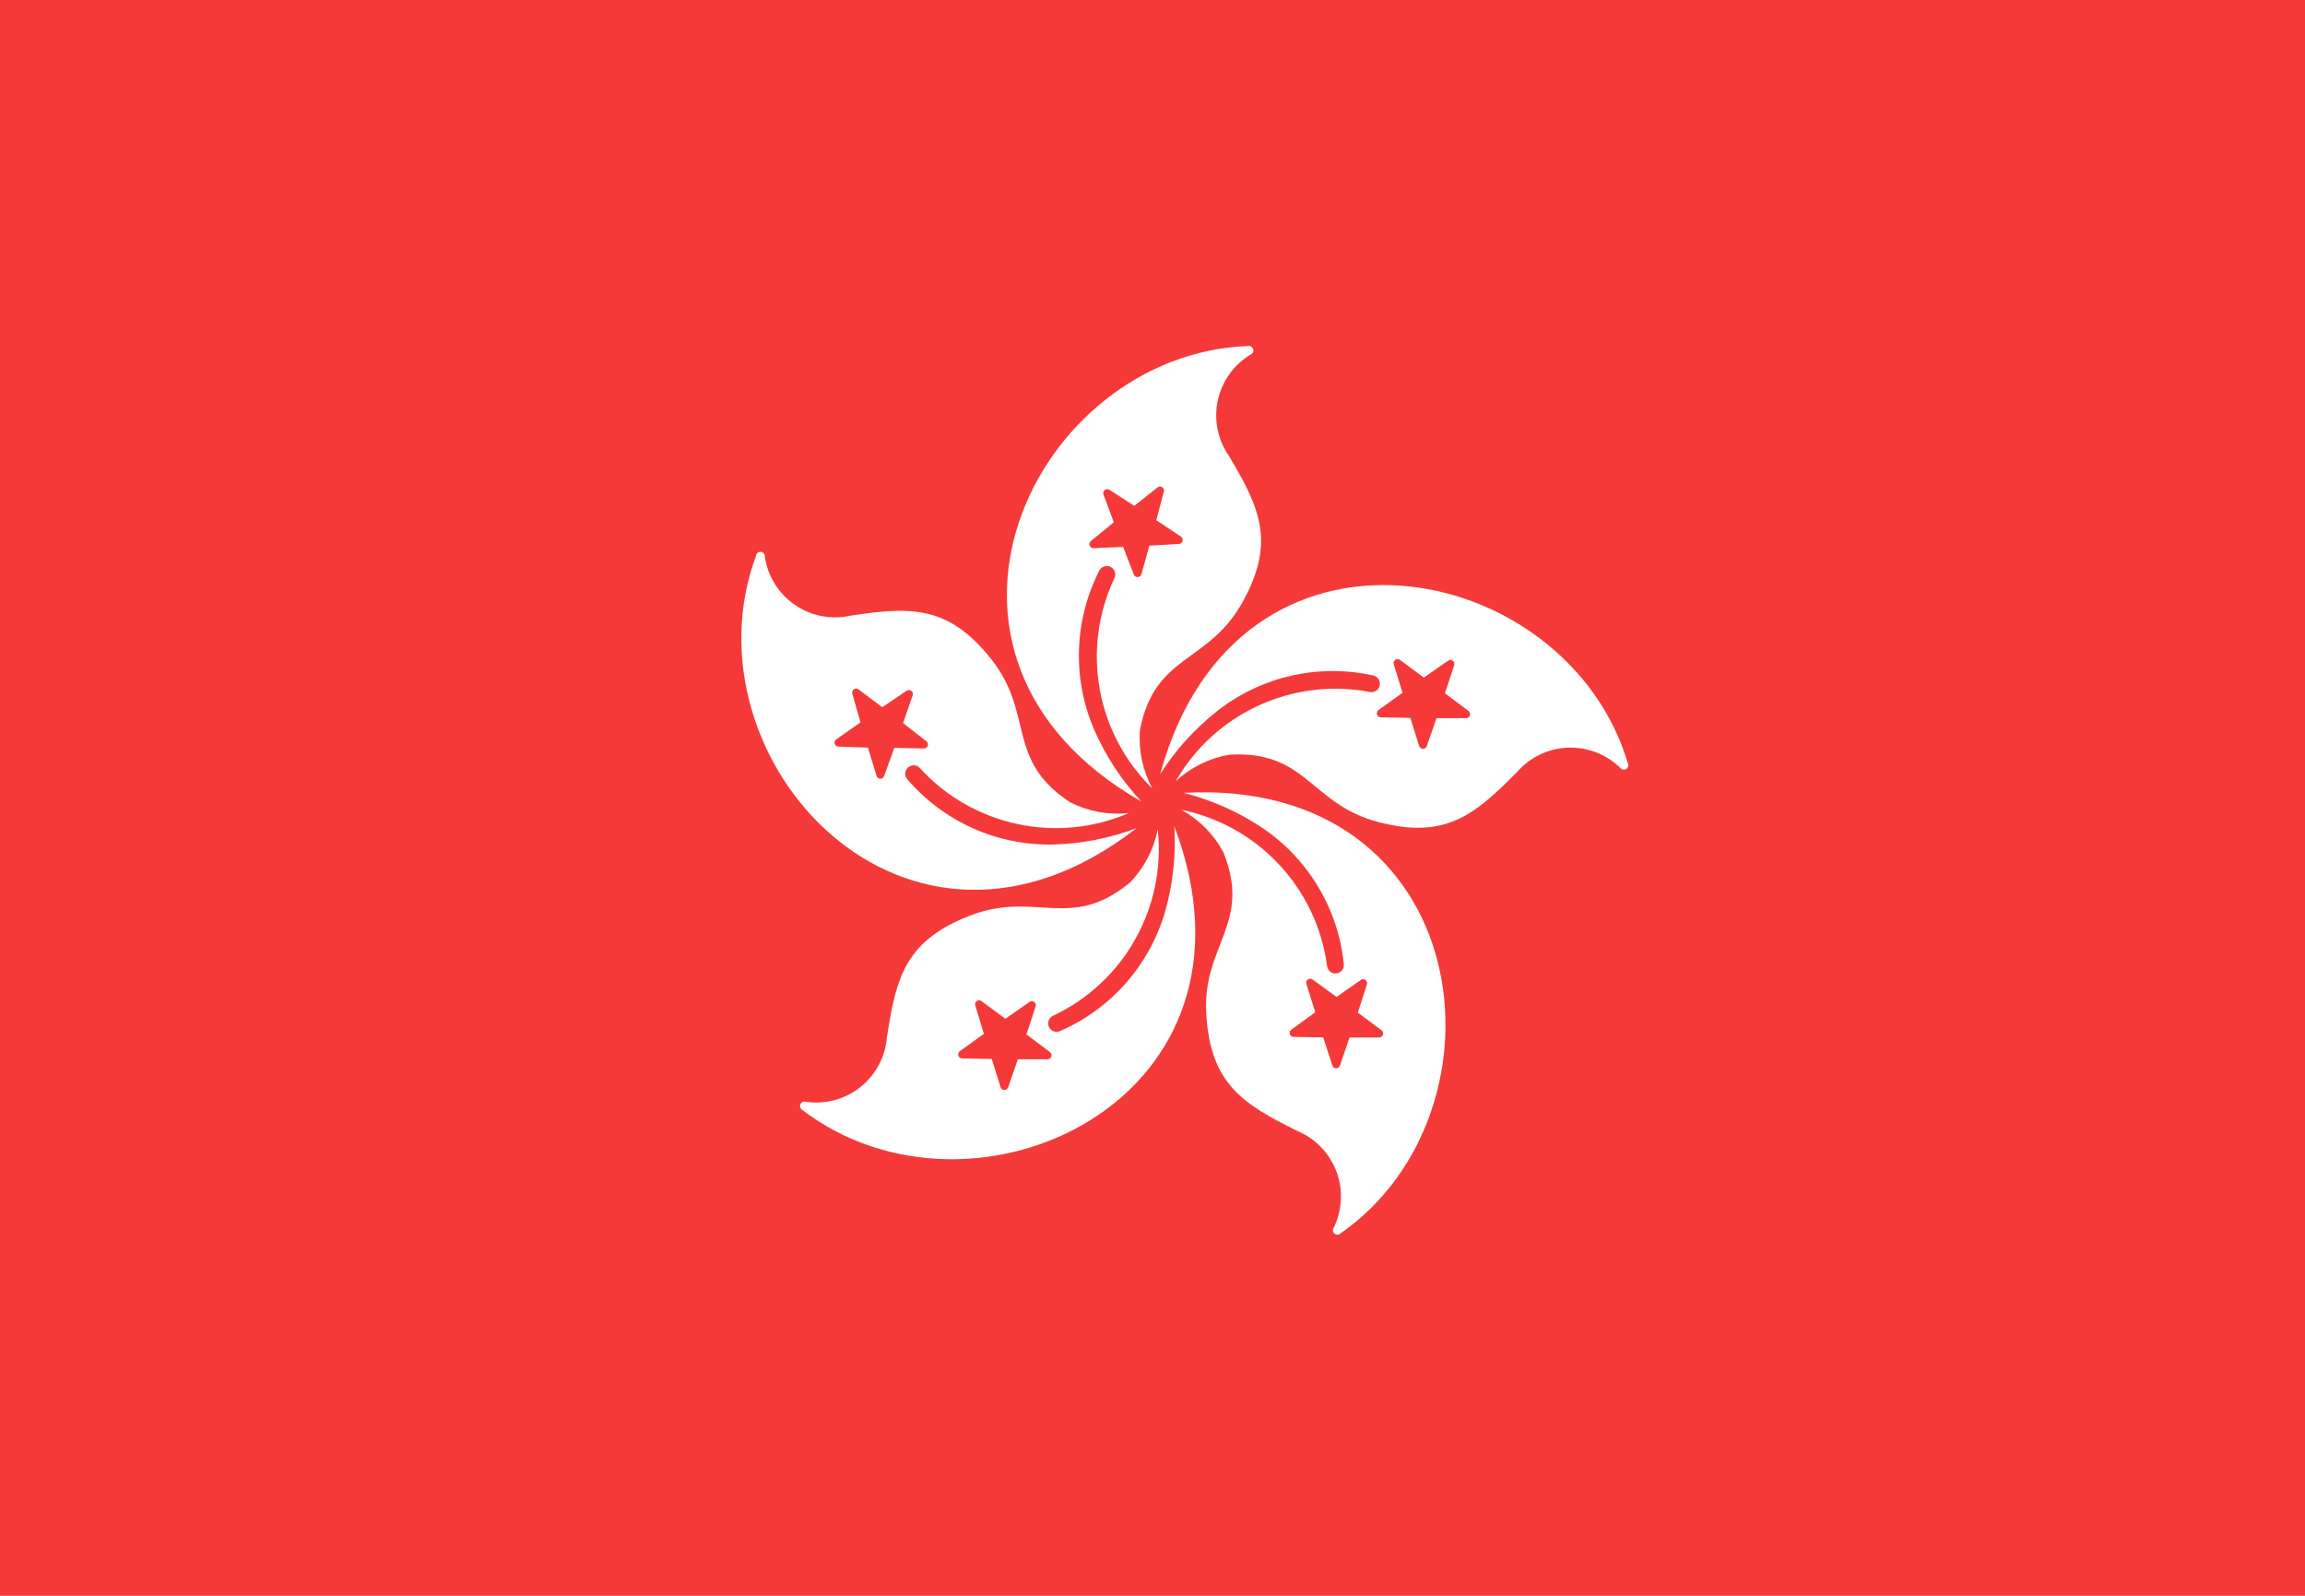
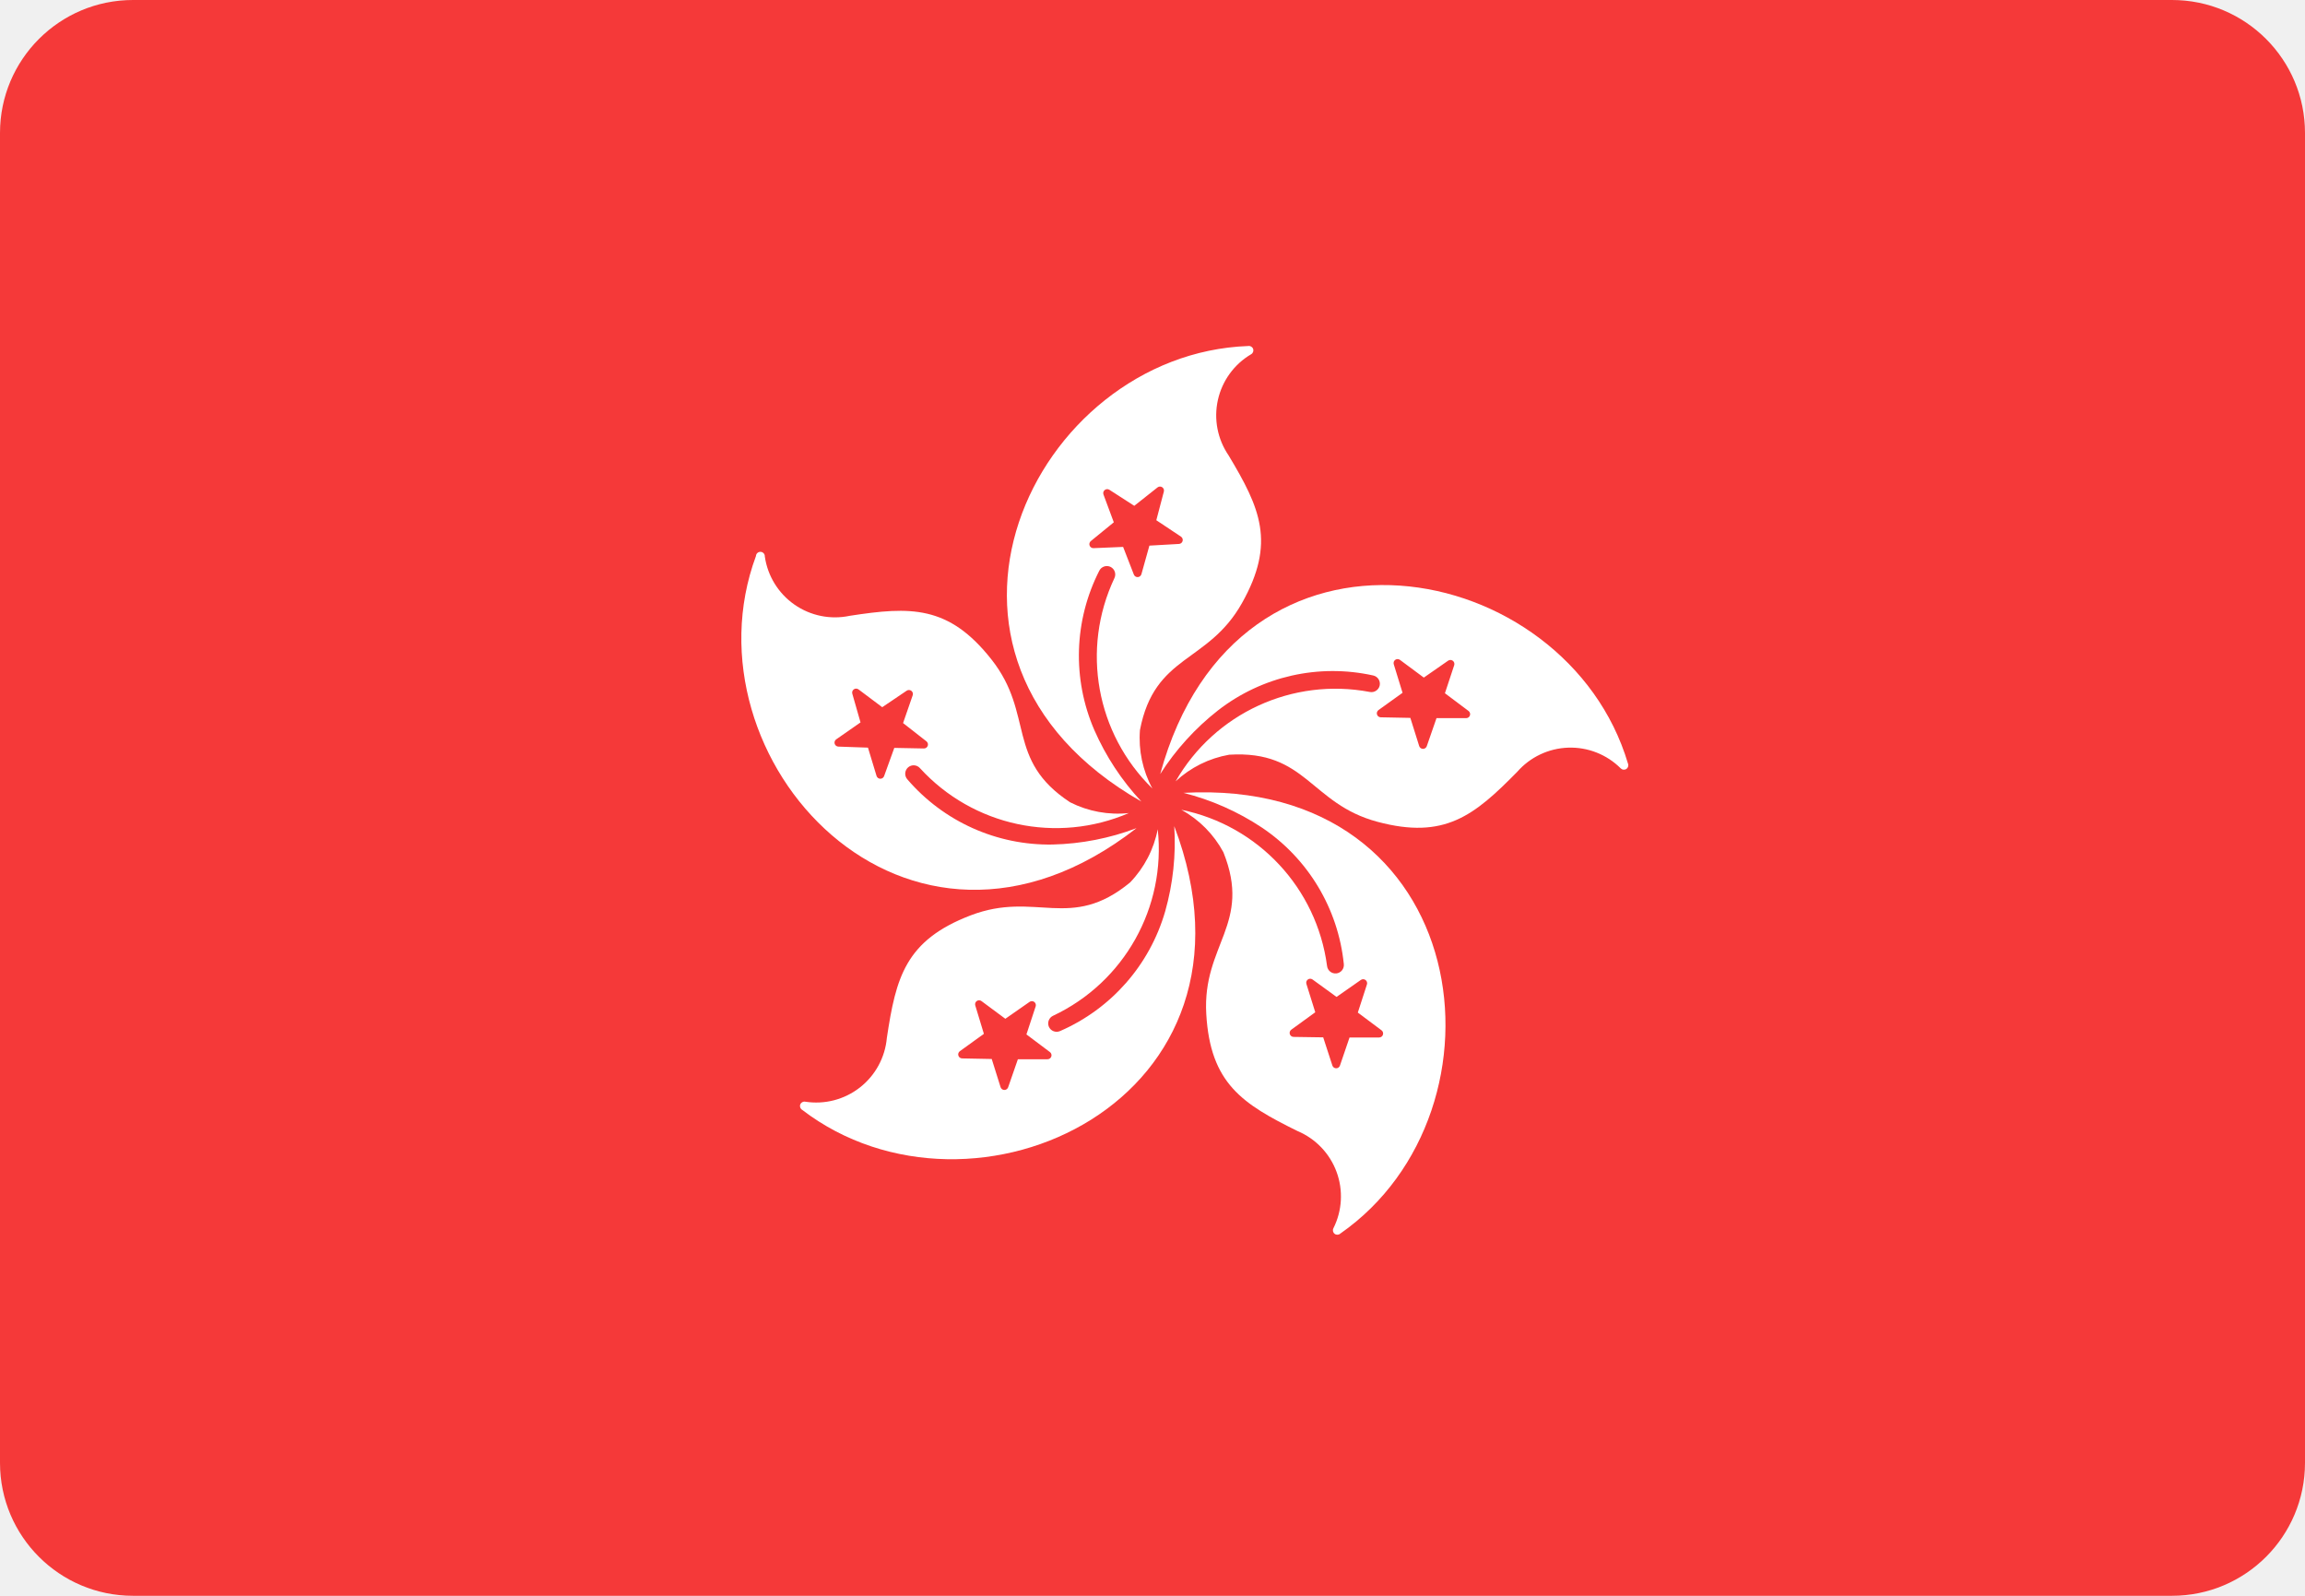
<svg xmlns="http://www.w3.org/2000/svg" width="52" height="36" viewBox="0 0 52 36">
-   <g id="Group_575" data-name="Group 575" transform="translate(-439 -130)">
-     <g id="Group_574" data-name="Group 574" transform="translate(439 130)">
-       <g id="Group_124" data-name="Group 124">
-         <rect id="Rectangle_137" data-name="Rectangle 137" width="52" height="36" fill="#f53939" />
+   <g id="组_575" data-name="组 575" transform="translate(-439 -130)">
+     <g id="组_574" data-name="组 574" transform="translate(439 130)">
+       <g id="组_124" data-name="组 124">
+         <rect id="矩形_137" data-name="矩形 137" width="52" height="36" rx="3" fill="#f53939" />
      </g>
    </g>
-     <g id="Group_125" data-name="Group 125" transform="translate(455.73 137.807)">
-       <g id="Group_124-2" data-name="Group 124" transform="translate(0 0)">
+     <g id="组_125" data-name="组 125" transform="translate(455.73 137.807)">
+       <g id="组_124-2" data-name="组 124" transform="translate(0 0)">
        <g id="hong-kong_1_" data-name="hong-kong (1)" transform="translate(0 0)">
-           <g id="Group_123" data-name="Group 123">
-             <path id="Path_51" data-name="Path 51" d="M144.806,199.343a4.22,4.22,0,0,1-3.277-1.471.191.191,0,0,1,.02-.272h0a.191.191,0,0,1,.265.02,4.155,4.155,0,0,0,4.713,1.013,2.378,2.378,0,0,1-1.326-.243c-1.461-.96-.8-1.982-1.77-3.217s-1.832-1.2-3.2-.99a1.6,1.6,0,0,1-1.917-1.338.1.1,0,0,0-.2-.01c-1.686,4.554,3.383,10.189,8.586,6.138A5.721,5.721,0,0,1,144.806,199.343Zm-3.8-1.546a.09.09,0,0,1-.171,0l-.194-.64-.668-.023a.09.09,0,0,1-.048-.164l.548-.382-.184-.643a.09.09,0,0,1,.141-.1l.533.4.554-.374a.09.09,0,0,1,.135.1l-.219.632.527.412a.09.09,0,0,1-.057.161l-.668-.013Z" transform="translate(-137.79 -188.098)" fill="#fff" />
-             <path id="Path_52" data-name="Path 52" d="M250.757,204.125a4.22,4.22,0,0,1,3.5-.788.191.191,0,0,1,.147.229h0a.191.191,0,0,1-.224.143,4.155,4.155,0,0,0-4.379,2.016,2.378,2.378,0,0,1,1.207-.6c1.745-.108,1.828,1.107,3.345,1.513s2.184-.141,3.153-1.126a1.6,1.6,0,0,1,2.336-.079.1.1,0,0,0,.163-.11c-1.382-4.655-8.818-6.125-10.552.238A5.725,5.725,0,0,1,250.757,204.125Zm3.965-1.04a.09.09,0,0,1,.139-.1l.539.4.549-.382a.09.09,0,0,1,.137.1l-.21.635.533.4a.09.09,0,0,1-.055.162l-.668,0-.219.631a.09.09,0,0,1-.171,0l-.2-.637-.668-.013a.09.09,0,0,1-.051-.163l.543-.39Z" transform="translate(-240.009 -195.906)" fill="#fff" />
-             <path id="Path_53" data-name="Path 53" d="M210.508,146.237a4.22,4.22,0,0,1,.113-3.59.191.191,0,0,1,.259-.085h0a.191.191,0,0,1,.082.253,4.155,4.155,0,0,0,.857,4.744,2.379,2.379,0,0,1-.28-1.319c.332-1.716,1.529-1.493,2.3-2.861s.41-2.149-.3-3.334a1.6,1.6,0,0,1,.507-2.282.1.1,0,0,0-.066-.186c-4.853.174-8.136,7.005-2.409,10.276A5.728,5.728,0,0,1,210.508,146.237Zm-.016-4.1a.09.09,0,0,1-.061-.16l.518-.423-.233-.627a.09.09,0,0,1,.133-.107l.562.362.524-.415a.09.09,0,0,1,.143.094l-.17.646.556.37a.09.09,0,0,1-.045.165l-.667.038-.18.644a.09.09,0,0,1-.171.008l-.242-.623Z" transform="translate(-202.552 -137.578)" fill="#fff" />
-             <path id="Path_54" data-name="Path 54" d="M256.817,257.348a4.22,4.22,0,0,1,1.849,3.079.19.19,0,0,1-.172.212h0a.191.191,0,0,1-.206-.168A4.155,4.155,0,0,0,255,256.947a2.378,2.378,0,0,1,.949.957c.65,1.623-.477,2.083-.386,3.651s.819,2.029,2.059,2.64a1.6,1.6,0,0,1,.809,2.193.1.1,0,0,0,.156.12c3.985-2.775,3.045-10.3-3.54-9.943A5.724,5.724,0,0,1,256.817,257.348Zm2.233,3.438a.09.09,0,0,1,.138.1l-.206.636.535.4a.09.09,0,0,1-.054.162h-.668l-.216.633a.09.09,0,0,1-.171,0l-.207-.636-.668-.01a.09.09,0,0,1-.052-.163l.541-.393-.2-.639a.09.09,0,0,1,.139-.1l.541.393Z" transform="translate(-245.08 -246.486)" fill="#fff" />
-             <path id="Path_55" data-name="Path 55" d="M161.711,267.451a4.22,4.22,0,0,1-2.371,2.7.191.191,0,0,1-.254-.1h0a.191.191,0,0,1,.1-.247,4.155,4.155,0,0,0,2.357-4.206,2.378,2.378,0,0,1-.623,1.2c-1.348,1.113-2.129.18-3.6.744s-1.683,1.4-1.888,2.764a1.6,1.6,0,0,1-1.843,1.438.1.1,0,0,0-.067.185c3.856,2.952,10.734-.232,8.394-6.4A5.724,5.724,0,0,1,161.711,267.451Zm-2.6,3.174a.09.09,0,0,1-.055.162l-.668,0-.219.631a.09.09,0,0,1-.171,0l-.2-.637-.668-.013a.09.09,0,0,1-.051-.163l.542-.391-.194-.64a.09.09,0,0,1,.139-.1l.539.4.548-.382a.09.09,0,0,1,.137.1l-.209.635Z" transform="translate(-152.155 -254.698)" fill="#fff" />
+           <g id="组_123" data-name="组 123">
+             <path id="路径_51" data-name="路径 51" d="M144.806,199.343a4.22,4.22,0,0,1-3.277-1.471.191.191,0,0,1,.02-.272h0a.191.191,0,0,1,.265.02,4.155,4.155,0,0,0,4.713,1.013,2.378,2.378,0,0,1-1.326-.243c-1.461-.96-.8-1.982-1.77-3.217s-1.832-1.2-3.2-.99a1.6,1.6,0,0,1-1.917-1.338.1.1,0,0,0-.2-.01c-1.686,4.554,3.383,10.189,8.586,6.138A5.721,5.721,0,0,1,144.806,199.343Zm-3.8-1.546a.09.09,0,0,1-.171,0l-.194-.64-.668-.023a.09.09,0,0,1-.048-.164l.548-.382-.184-.643a.09.09,0,0,1,.141-.1l.533.4.554-.374a.09.09,0,0,1,.135.1l-.219.632.527.412a.09.09,0,0,1-.057.161l-.668-.013Z" transform="translate(-137.79 -188.098)" fill="#fff" />
+             <path id="路径_52" data-name="路径 52" d="M250.757,204.125a4.22,4.22,0,0,1,3.5-.788.191.191,0,0,1,.147.229h0a.191.191,0,0,1-.224.143,4.155,4.155,0,0,0-4.379,2.016,2.378,2.378,0,0,1,1.207-.6c1.745-.108,1.828,1.107,3.345,1.513s2.184-.141,3.153-1.126a1.6,1.6,0,0,1,2.336-.079.1.1,0,0,0,.163-.11c-1.382-4.655-8.818-6.125-10.552.238A5.725,5.725,0,0,1,250.757,204.125Zm3.965-1.04a.09.09,0,0,1,.139-.1l.539.4.549-.382a.09.09,0,0,1,.137.1l-.21.635.533.4a.09.09,0,0,1-.055.162l-.668,0-.219.631a.09.09,0,0,1-.171,0l-.2-.637-.668-.013a.09.09,0,0,1-.051-.163l.543-.39Z" transform="translate(-240.009 -195.906)" fill="#fff" />
+             <path id="路径_53" data-name="路径 53" d="M210.508,146.237a4.22,4.22,0,0,1,.113-3.59.191.191,0,0,1,.259-.085h0a.191.191,0,0,1,.082.253,4.155,4.155,0,0,0,.857,4.744,2.379,2.379,0,0,1-.28-1.319c.332-1.716,1.529-1.493,2.3-2.861s.41-2.149-.3-3.334a1.6,1.6,0,0,1,.507-2.282.1.1,0,0,0-.066-.186c-4.853.174-8.136,7.005-2.409,10.276A5.728,5.728,0,0,1,210.508,146.237Zm-.016-4.1a.09.09,0,0,1-.061-.16l.518-.423-.233-.627a.09.09,0,0,1,.133-.107l.562.362.524-.415a.09.09,0,0,1,.143.094l-.17.646.556.37a.09.09,0,0,1-.045.165l-.667.038-.18.644a.09.09,0,0,1-.171.008l-.242-.623Z" transform="translate(-202.552 -137.578)" fill="#fff" />
+             <path id="路径_54" data-name="路径 54" d="M256.817,257.348a4.22,4.22,0,0,1,1.849,3.079.19.19,0,0,1-.172.212h0a.191.191,0,0,1-.206-.168A4.155,4.155,0,0,0,255,256.947a2.378,2.378,0,0,1,.949.957c.65,1.623-.477,2.083-.386,3.651s.819,2.029,2.059,2.64a1.6,1.6,0,0,1,.809,2.193.1.1,0,0,0,.156.12c3.985-2.775,3.045-10.3-3.54-9.943A5.724,5.724,0,0,1,256.817,257.348Zm2.233,3.438a.09.09,0,0,1,.138.1l-.206.636.535.4a.09.09,0,0,1-.054.162h-.668l-.216.633a.09.09,0,0,1-.171,0l-.207-.636-.668-.01a.09.09,0,0,1-.052-.163l.541-.393-.2-.639a.09.09,0,0,1,.139-.1l.541.393Z" transform="translate(-245.08 -246.486)" fill="#fff" />
+             <path id="路径_55" data-name="路径 55" d="M161.711,267.451a4.22,4.22,0,0,1-2.371,2.7.191.191,0,0,1-.254-.1h0a.191.191,0,0,1,.1-.247,4.155,4.155,0,0,0,2.357-4.206,2.378,2.378,0,0,1-.623,1.2c-1.348,1.113-2.129.18-3.6.744s-1.683,1.4-1.888,2.764a1.6,1.6,0,0,1-1.843,1.438.1.1,0,0,0-.067.185c3.856,2.952,10.734-.232,8.394-6.4A5.724,5.724,0,0,1,161.711,267.451Zm-2.6,3.174a.09.09,0,0,1-.055.162l-.668,0-.219.631a.09.09,0,0,1-.171,0l-.2-.637-.668-.013a.09.09,0,0,1-.051-.163l.542-.391-.194-.64a.09.09,0,0,1,.139-.1l.539.4.548-.382a.09.09,0,0,1,.137.1l-.209.635Z" transform="translate(-152.155 -254.698)" fill="#fff" />
          </g>
        </g>
      </g>
    </g>
  </g>
</svg>
